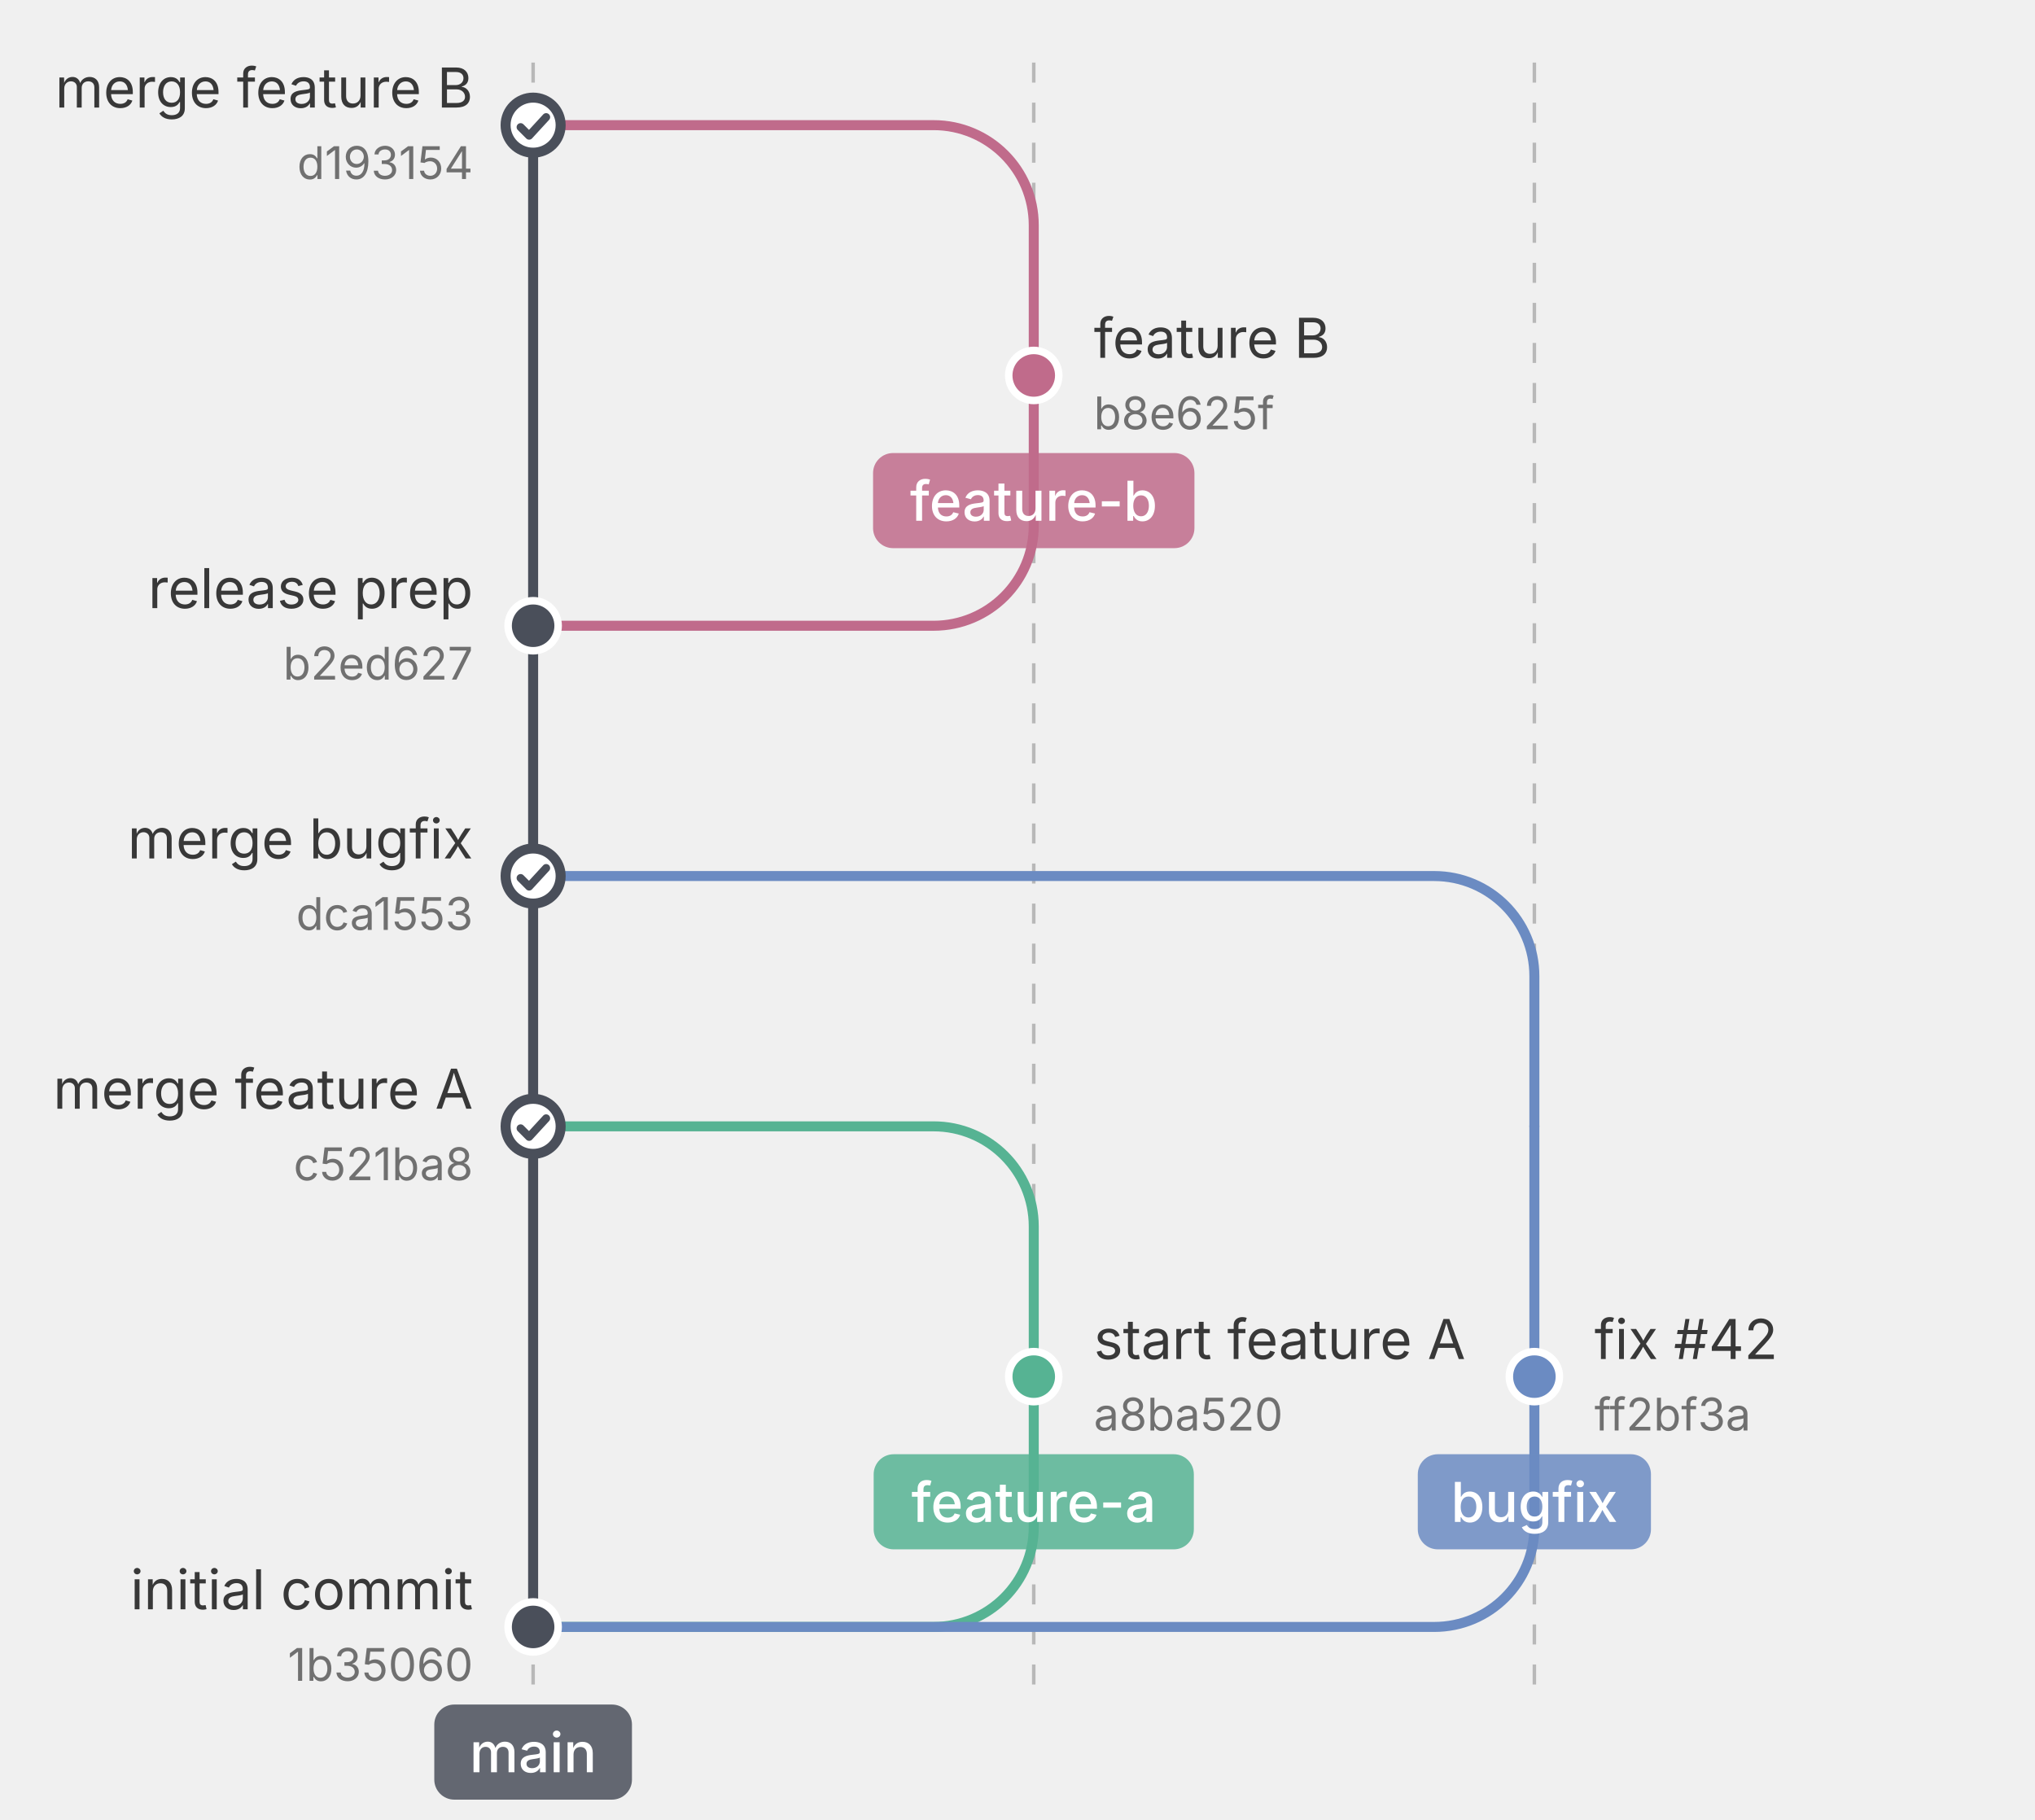
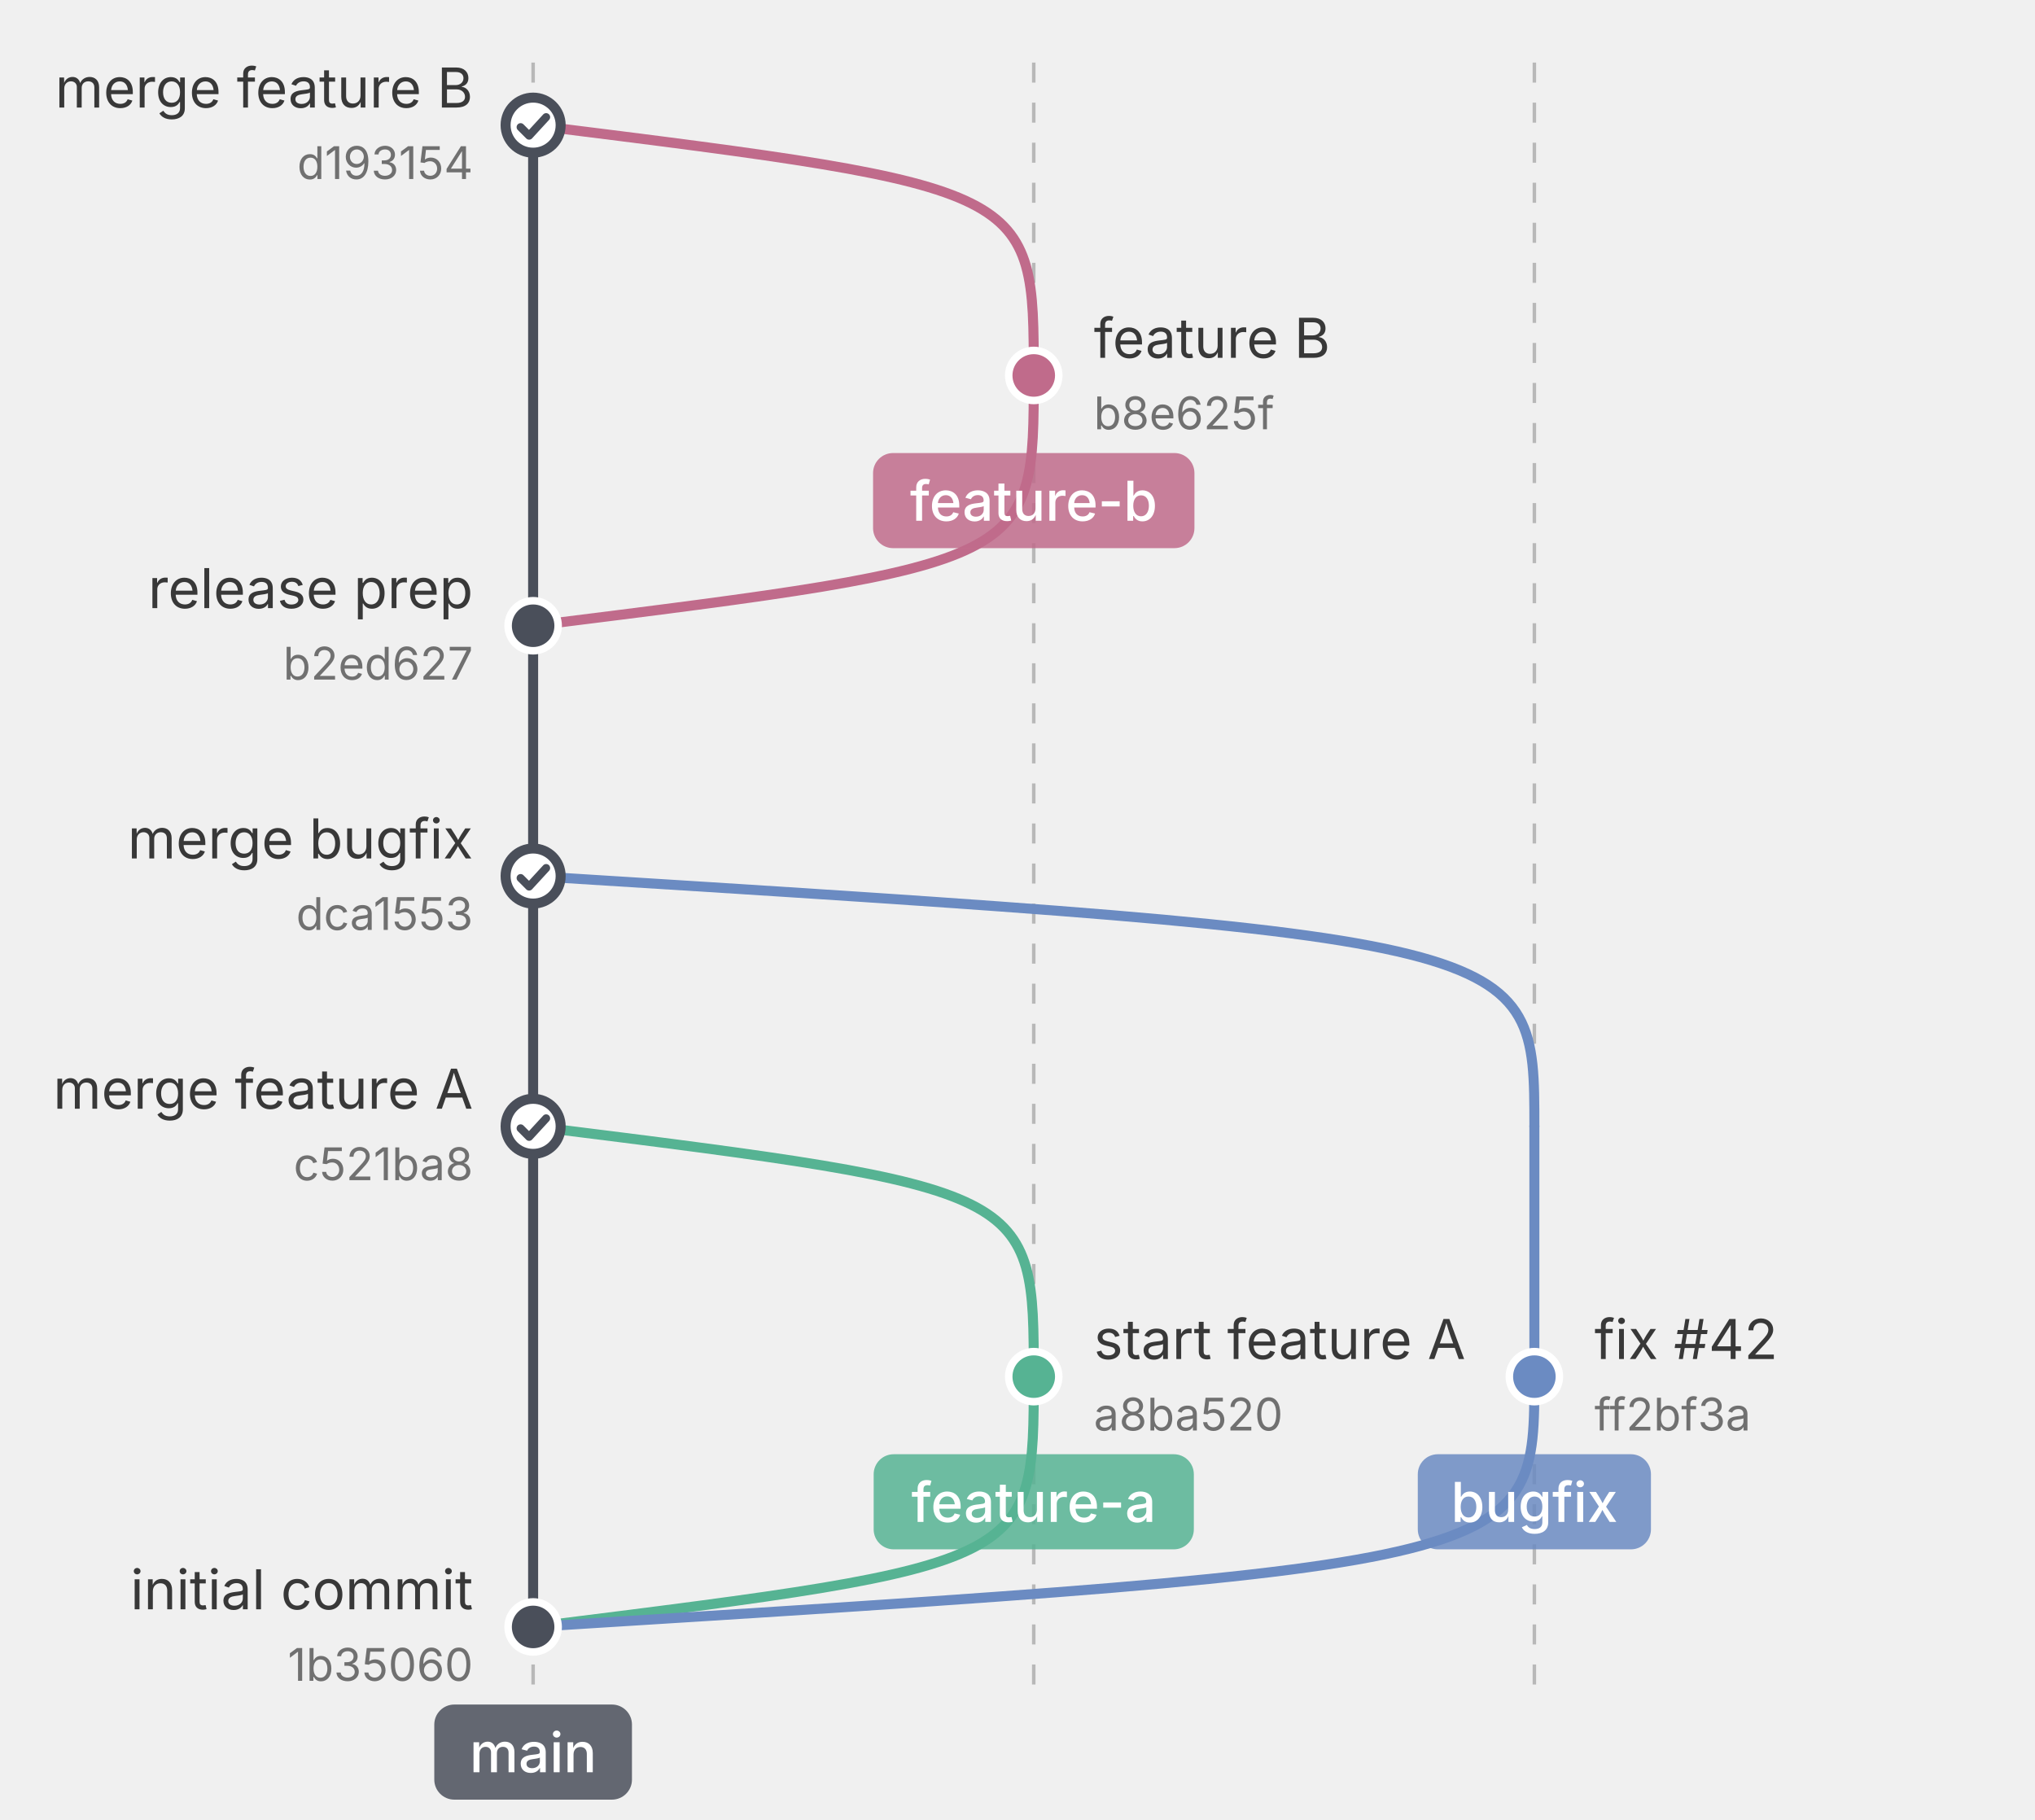
<svg xmlns="http://www.w3.org/2000/svg" width="406.492" height="363.5" viewBox="0 0 406.492 363.5">
  <defs>
</defs>
  <path d="M106.492,12.5 L106.492,337.5" stroke="#b8b8b8" stroke-width="0.7" stroke-dasharray="4,4" />
  <path d="M206.492,12.5 L206.492,337.5" stroke="#b8b8b8" stroke-width="0.7" stroke-dasharray="4,4" />
  <path d="M306.492,12.5 L306.492,337.5" stroke="#b8b8b8" stroke-width="0.7" stroke-dasharray="4,4" />
  <path d="M106.492,325.0 L106.492,25.0" stroke="#4a4f5a" stroke-width="2" stroke-linecap="round" />
-   <path d="M106.492,325.0 L186.492,325.0 A20,20,0,0,0,206.492,305.0 L206.492,275.0" stroke="#56b393" stroke-width="2" fill="none" stroke-linecap="round" />
-   <path d="M206.492,275.0 L206.492,245.0 A20,20,0,0,0,186.492,225.0 L106.492,225.0" stroke="#56b393" stroke-width="2" fill="none" stroke-linecap="round" />
-   <path d="M106.492,325.0 L286.492,325.0 A20,20,0,0,0,306.492,305.0 L306.492,275.0" stroke="#6b8bc2" stroke-width="2" fill="none" stroke-linecap="round" />
-   <path d="M306.492,225.0 L306.492,195.0 A20,20,0,0,0,286.492,175.0 L106.492,175.0" stroke="#6b8bc2" stroke-width="2" fill="none" stroke-linecap="round" />
+   <path d="M106.492,325.0 C206.492,312.5,206.492,312.5,206.492,275.0" stroke="#56b393" stroke-width="2" fill="none" stroke-linecap="round" />
+   <path d="M206.492,275.0 C206.492,237.5,206.492,237.5,106.492,225.0" stroke="#56b393" stroke-width="2" fill="none" stroke-linecap="round" />
+   <path d="M106.492,325.0 C306.492,312.5,306.492,312.5,306.492,275.0" stroke="#6b8bc2" stroke-width="2" fill="none" stroke-linecap="round" />
+   <path d="M306.492,225.0 C306.492,187.5,306.492,187.5,106.492,175.0" stroke="#6b8bc2" stroke-width="2" fill="none" stroke-linecap="round" />
  <path d="M306.492,275.0 L306.492,225.0" stroke="#6b8bc2" stroke-width="2" stroke-linecap="round" />
-   <path d="M106.492,125.0 L186.492,125.0 A20,20,0,0,0,206.492,105.0 L206.492,75.0" stroke="#c06b8b" stroke-width="2" fill="none" stroke-linecap="round" />
-   <path d="M206.492,75.0 L206.492,45.0 A20,20,0,0,0,186.492,25.0 L106.492,25.0" stroke="#c06b8b" stroke-width="2" fill="none" stroke-linecap="round" />
+   <path d="M106.492,125.0 C206.492,112.5,206.492,112.5,206.492,75.0" stroke="#c06b8b" stroke-width="2" fill="none" stroke-linecap="round" />
+   <path d="M206.492,75.0 C206.492,37.5,206.492,37.5,106.492,25.0" stroke="#c06b8b" stroke-width="2" fill="none" stroke-linecap="round" />
  <circle cx="106.492" cy="325.0" r="5" fill="#4a4f5a" stroke="white" stroke-width="1.5" />
  <circle cx="206.492" cy="275.0" r="5" fill="#56b393" stroke="white" stroke-width="1.5" />
  <circle cx="306.492" cy="275.0" r="5" fill="#6b8bc2" stroke="white" stroke-width="1.5" />
  <circle cx="106.492" cy="225.0" r="5.5" fill="white" stroke="#4a4f5a" stroke-width="2" />
  <path d="M103.992,225.4 L105.692,227.1 L109.092,223.4" stroke="#4a4f5a" stroke-width="1.6" fill="none" stroke-linecap="round" stroke-linejoin="round" />
  <circle cx="106.492" cy="175.0" r="5.5" fill="white" stroke="#4a4f5a" stroke-width="2" />
  <path d="M103.992,175.4 L105.692,177.1 L109.092,173.4" stroke="#4a4f5a" stroke-width="1.6" fill="none" stroke-linecap="round" stroke-linejoin="round" />
  <circle cx="106.492" cy="125.0" r="5" fill="#4a4f5a" stroke="white" stroke-width="1.5" />
  <circle cx="206.492" cy="75.0" r="5" fill="#c06b8b" stroke="white" stroke-width="1.5" />
  <circle cx="106.492" cy="25.0" r="5.5" fill="white" stroke="#4a4f5a" stroke-width="2" />
  <path d="M103.992,25.4 L105.692,27.1 L109.092,23.4" stroke="#4a4f5a" stroke-width="1.6" fill="none" stroke-linecap="round" stroke-linejoin="round" />
  <rect x="86.75" y="340.5" width="39.484" height="19.0" rx="4" ry="4" fill="#4a4f5a" opacity="0.85" />
  <text x="106.492" y="350.0" font-size="11.0" text-anchor="middle" dominant-baseline="middle" fill="white" font-family="'Inter', 'Helvetica Neue', Helvetica, Arial, sans-serif" font-weight="500">main</text>
  <rect x="174.515" y="290.5" width="63.955" height="19.0" rx="4" ry="4" fill="#56b393" opacity="0.85" />
  <text x="206.492" y="300.0" font-size="11.0" text-anchor="middle" dominant-baseline="middle" fill="white" font-family="'Inter', 'Helvetica Neue', Helvetica, Arial, sans-serif" font-weight="500">feature-a</text>
  <rect x="283.205" y="290.5" width="46.574" height="19.0" rx="4" ry="4" fill="#6b8bc2" opacity="0.85" />
  <text x="306.492" y="300.0" font-size="11.0" text-anchor="middle" dominant-baseline="middle" fill="white" font-family="'Inter', 'Helvetica Neue', Helvetica, Arial, sans-serif" font-weight="500">bugfix</text>
  <rect x="174.394" y="90.5" width="64.196" height="19.0" rx="4" ry="4" fill="#c06b8b" opacity="0.85" />
  <text x="206.492" y="100.0" font-size="11.0" text-anchor="middle" dominant-baseline="middle" fill="white" font-family="'Inter', 'Helvetica Neue', Helvetica, Arial, sans-serif" font-weight="500">feature-b</text>
  <text x="94.492" y="317.5" font-size="11.0" text-anchor="end" dominant-baseline="middle" fill="#383838" font-family="'Inter', 'Helvetica Neue', Helvetica, Arial, sans-serif" font-weight="400">initial commit</text>
  <text x="94.492" y="332.5" font-size="9.0" text-anchor="end" dominant-baseline="middle" fill="#707070" font-family="'Inter', 'Helvetica Neue', Helvetica, Arial, sans-serif" font-weight="400">1b35060</text>
  <text x="218.492" y="267.5" font-size="11.0" text-anchor="start" dominant-baseline="middle" fill="#383838" font-family="'Inter', 'Helvetica Neue', Helvetica, Arial, sans-serif" font-weight="400">start feature A</text>
  <text x="218.492" y="282.5" font-size="9.0" text-anchor="start" dominant-baseline="middle" fill="#707070" font-family="'Inter', 'Helvetica Neue', Helvetica, Arial, sans-serif" font-weight="400">a8ba520</text>
  <text x="318.492" y="267.5" font-size="11.0" text-anchor="start" dominant-baseline="middle" fill="#383838" font-family="'Inter', 'Helvetica Neue', Helvetica, Arial, sans-serif" font-weight="400">fix #42</text>
  <text x="318.492" y="282.5" font-size="9.0" text-anchor="start" dominant-baseline="middle" fill="#707070" font-family="'Inter', 'Helvetica Neue', Helvetica, Arial, sans-serif" font-weight="400">ff2bf3a</text>
  <text x="94.492" y="217.5" font-size="11.0" text-anchor="end" dominant-baseline="middle" fill="#383838" font-family="'Inter', 'Helvetica Neue', Helvetica, Arial, sans-serif" font-weight="400">merge feature A</text>
  <text x="94.492" y="232.5" font-size="9.0" text-anchor="end" dominant-baseline="middle" fill="#707070" font-family="'Inter', 'Helvetica Neue', Helvetica, Arial, sans-serif" font-weight="400">c521ba8</text>
  <text x="94.492" y="167.5" font-size="11.0" text-anchor="end" dominant-baseline="middle" fill="#383838" font-family="'Inter', 'Helvetica Neue', Helvetica, Arial, sans-serif" font-weight="400">merge bugfix</text>
  <text x="94.492" y="182.5" font-size="9.0" text-anchor="end" dominant-baseline="middle" fill="#707070" font-family="'Inter', 'Helvetica Neue', Helvetica, Arial, sans-serif" font-weight="400">dca1553</text>
  <text x="94.492" y="117.5" font-size="11.0" text-anchor="end" dominant-baseline="middle" fill="#383838" font-family="'Inter', 'Helvetica Neue', Helvetica, Arial, sans-serif" font-weight="400">release prep</text>
  <text x="94.492" y="132.5" font-size="9.0" text-anchor="end" dominant-baseline="middle" fill="#707070" font-family="'Inter', 'Helvetica Neue', Helvetica, Arial, sans-serif" font-weight="400">b2ed627</text>
  <text x="218.492" y="67.5" font-size="11.0" text-anchor="start" dominant-baseline="middle" fill="#383838" font-family="'Inter', 'Helvetica Neue', Helvetica, Arial, sans-serif" font-weight="400">feature B</text>
  <text x="218.492" y="82.5" font-size="9.0" text-anchor="start" dominant-baseline="middle" fill="#707070" font-family="'Inter', 'Helvetica Neue', Helvetica, Arial, sans-serif" font-weight="400">b8e625f</text>
  <text x="94.492" y="17.5" font-size="11.0" text-anchor="end" dominant-baseline="middle" fill="#383838" font-family="'Inter', 'Helvetica Neue', Helvetica, Arial, sans-serif" font-weight="400">merge feature B</text>
  <text x="94.492" y="32.5" font-size="9.0" text-anchor="end" dominant-baseline="middle" fill="#707070" font-family="'Inter', 'Helvetica Neue', Helvetica, Arial, sans-serif" font-weight="400">d193154</text>
</svg>
